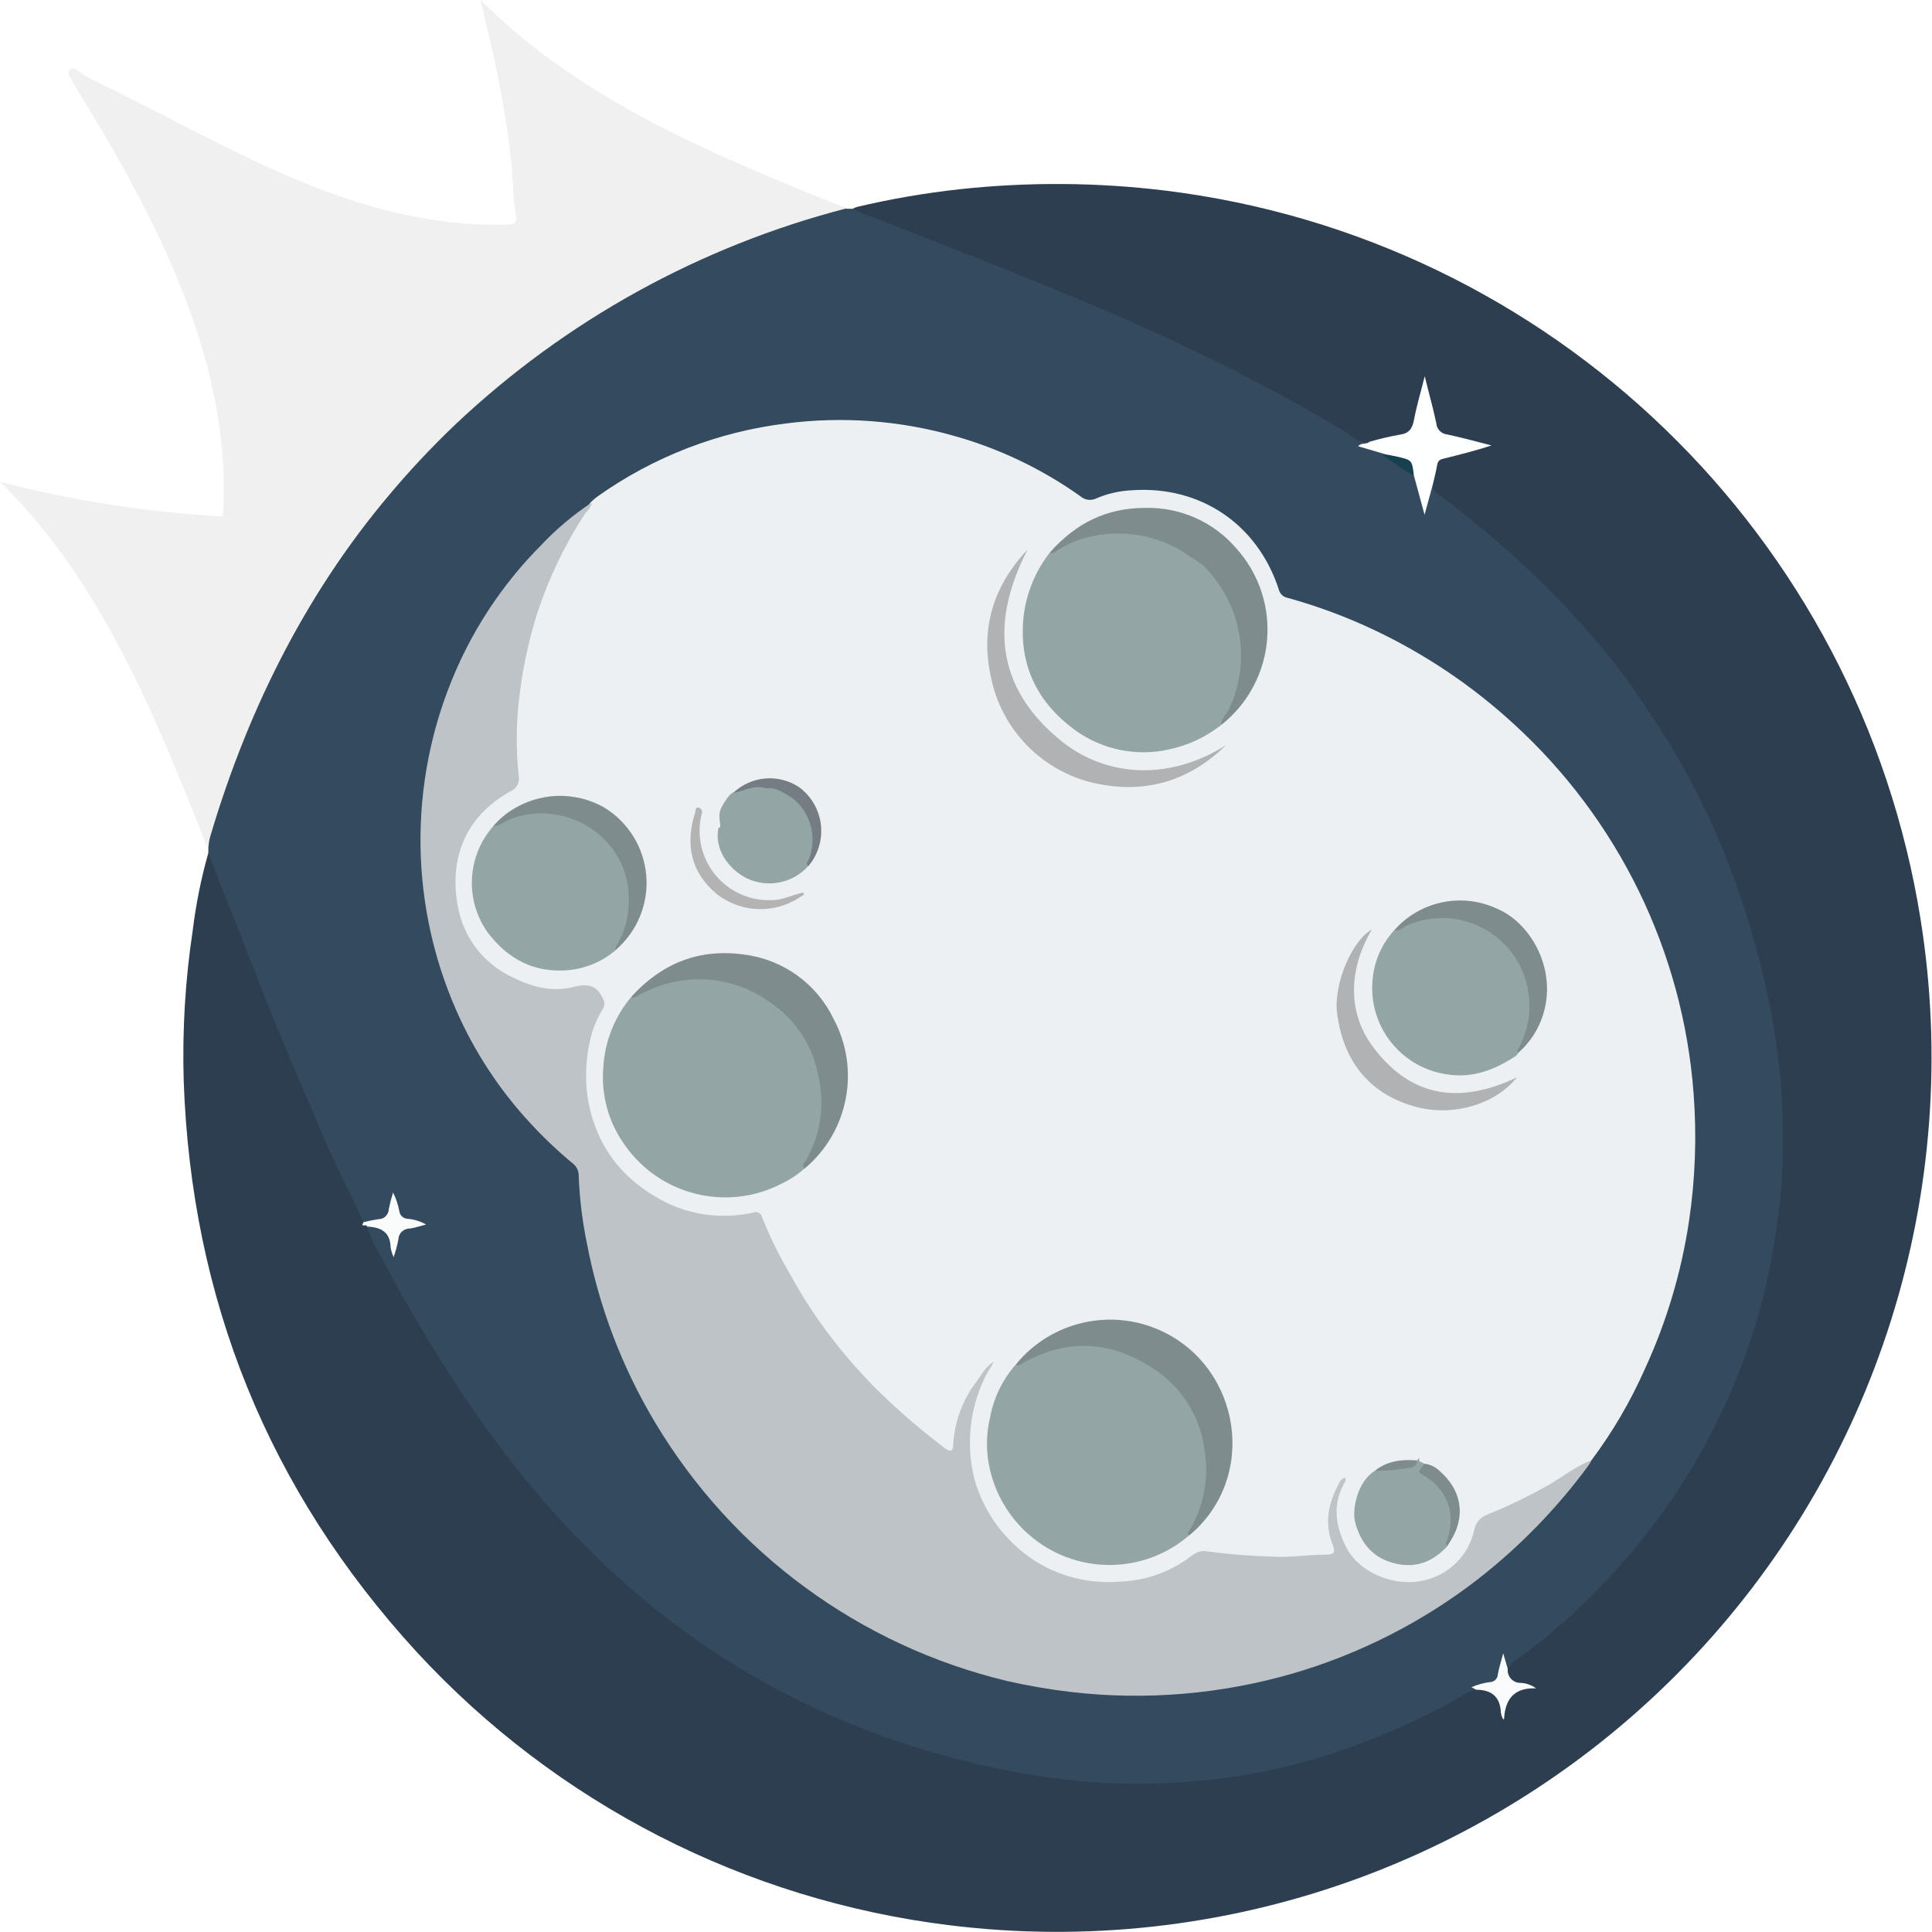
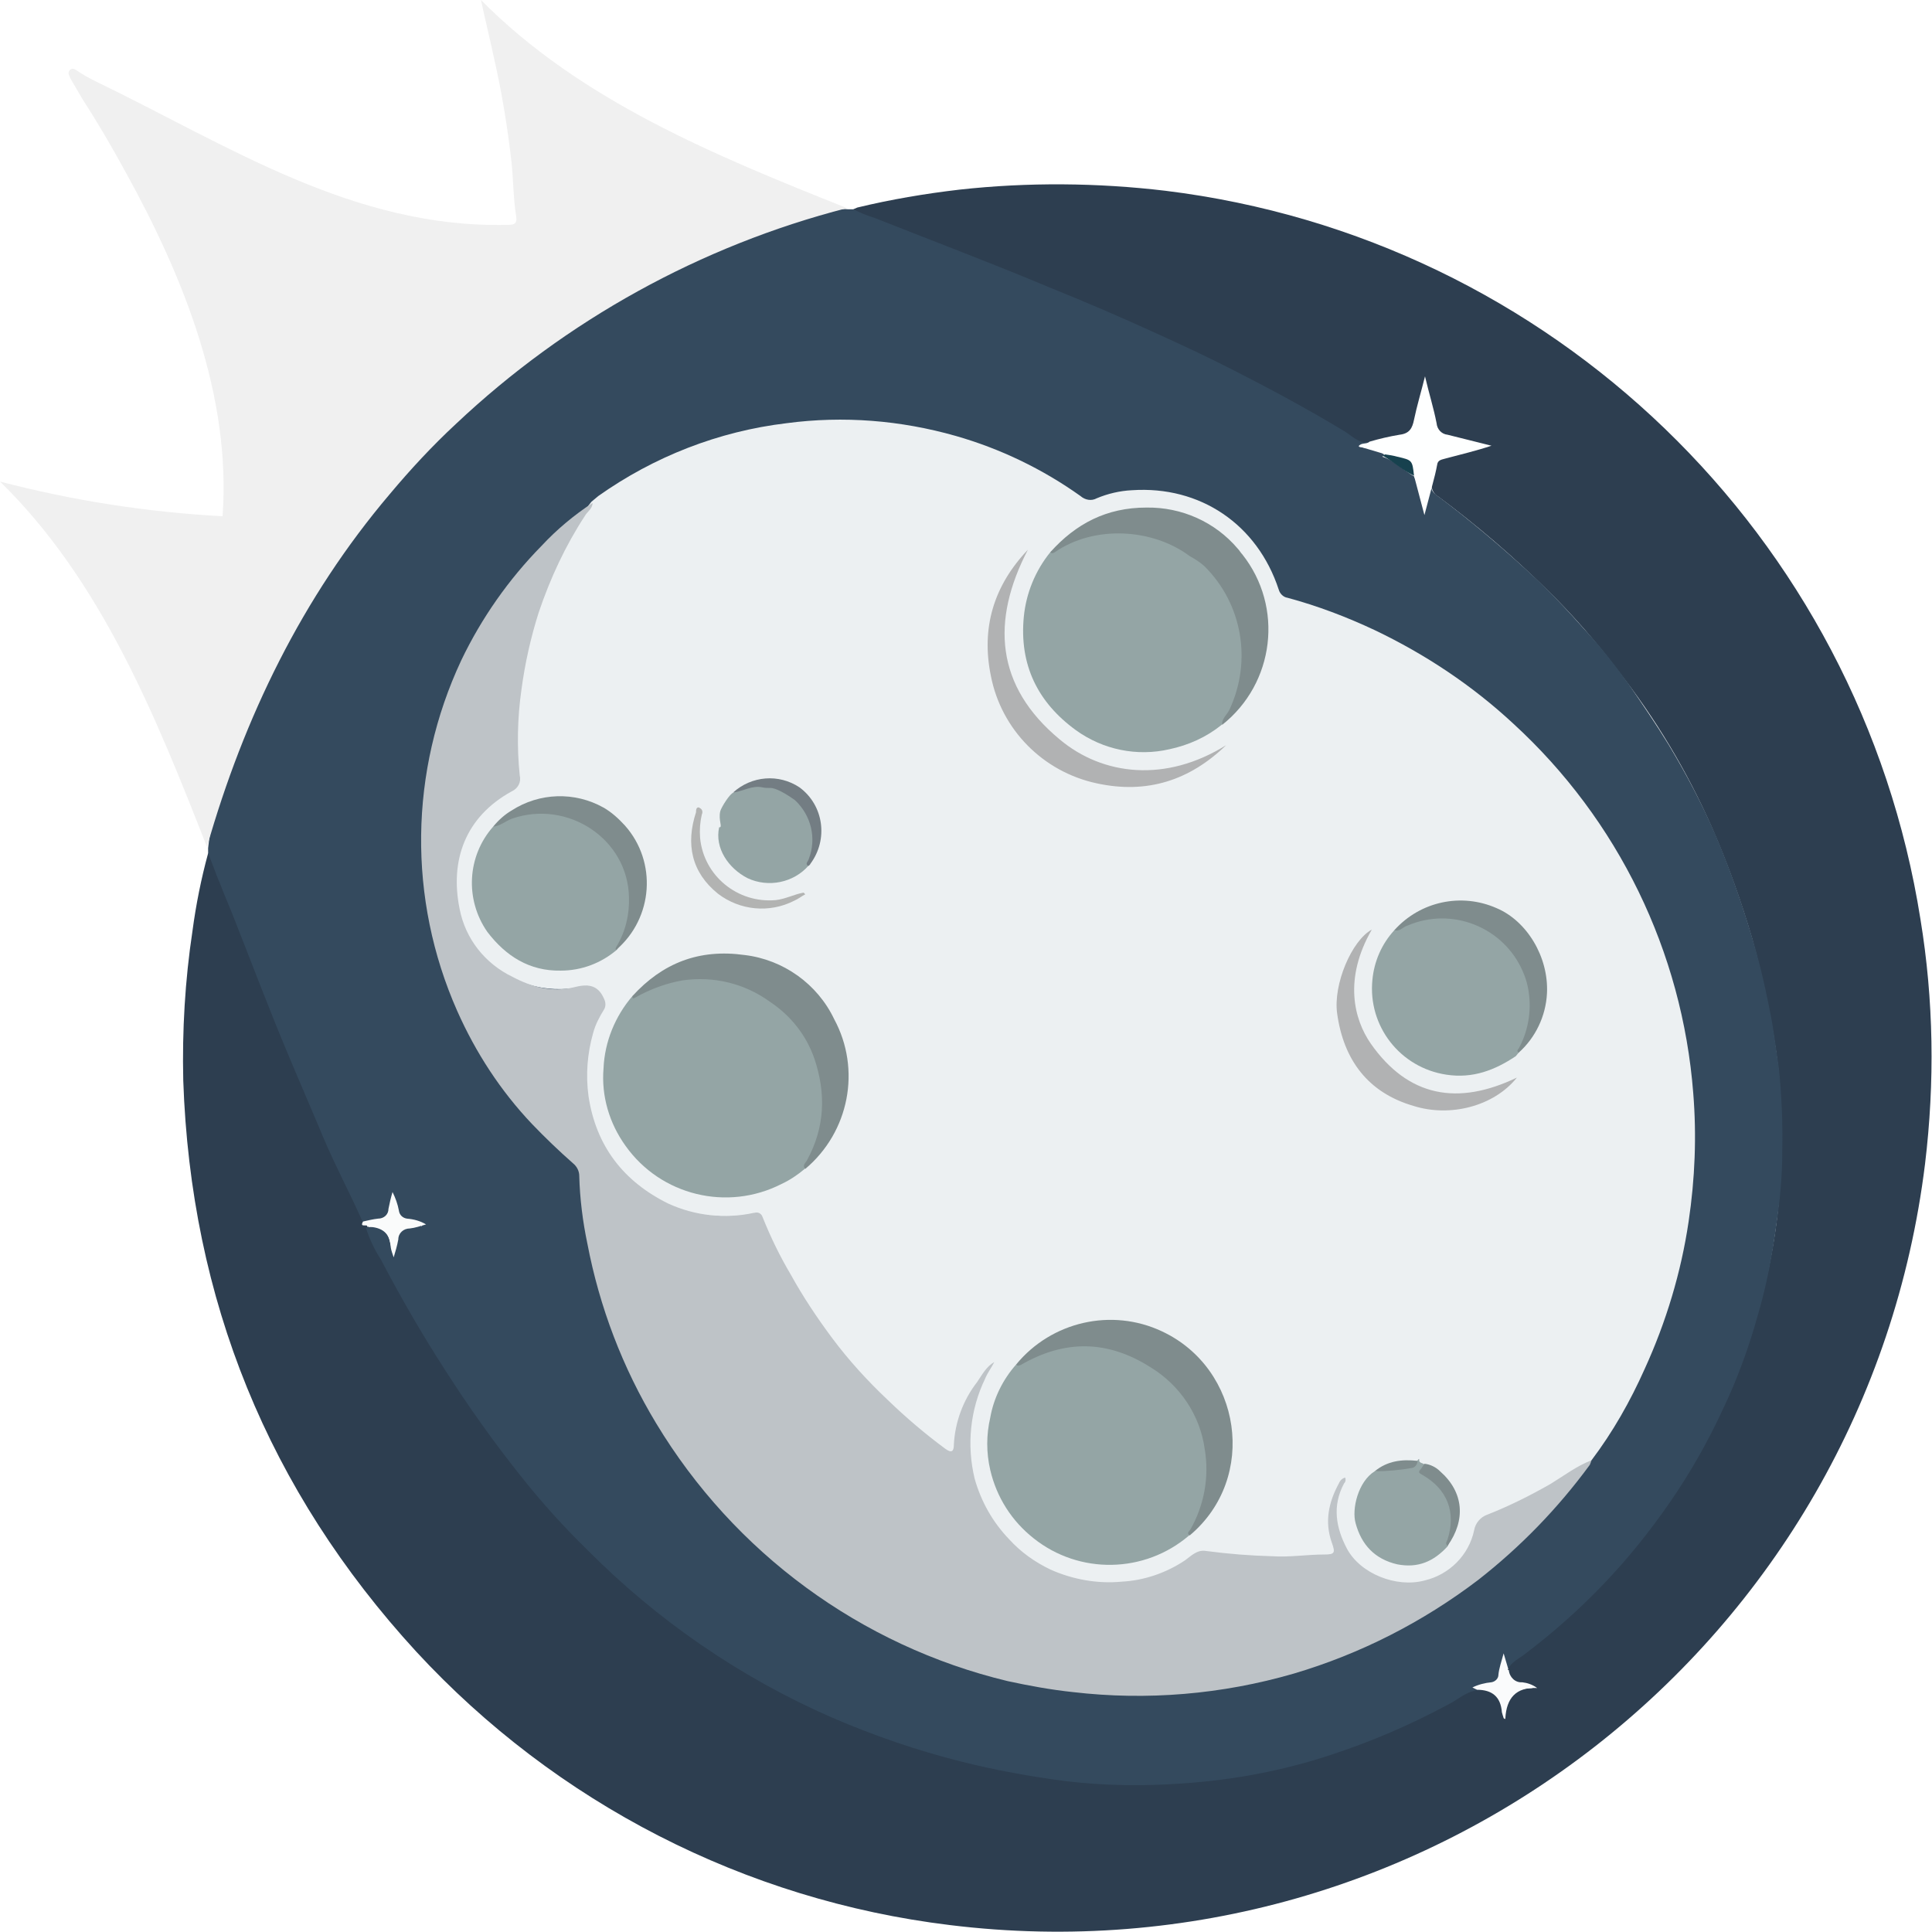
- <svg xmlns="http://www.w3.org/2000/svg" id="Layer_1" data-name="Layer 1" viewBox="0 0 334.18 334.25">
-   <defs>
-     <style>.cls-1{fill:#2d3e50;}.cls-2{fill:#344a5e;}.cls-3{fill:#f0f0f0;}.cls-4{fill:#feffff;}.cls-5{fill:#fafbfb;}.cls-6{fill:#fafbfc;}.cls-7{fill:#ecf0f2;}.cls-8{fill:#bec3c7;}.cls-9{fill:#17414e;}.cls-10{fill:#94a5a5;}.cls-11{fill:#7f8c8d;}.cls-12{fill:#b1b2b3;}.cls-13{fill:#b2b3b2;}.cls-14{fill:#737d83;}</style>
-   </defs>
+ <svg xmlns="http://www.w3.org/2000/svg" version="1.1" id="Layer_1" x="0px" y="0px" viewBox="0 0 334.2 334.2" enable-background="new 0 0 334.2 334.2" xml:space="preserve">
  <g id="KiTdl0.tif">
-     <path class="cls-1" d="M46.35,159.39a88.81,88.81,0,0,0-2.69,13.38A145.52,145.52,0,0,0,42.1,198.7c1.31,37.88,14.65,70.89,40.28,98.85a150.32,150.32,0,0,0,92.29,47.32,151.31,151.31,0,0,0,167.93-174A151,151,0,0,0,211.89,44.75a155.29,155.29,0,0,0-35.63-.22,145.56,145.56,0,0,0-17.71,3.06,4.31,4.31,0,0,0-.7.3c0.11,0.86.9,0.89,1.47,1.11,4.46,1.69,9,3.32,13.35,5.14,7.53,3.12,15.22,5.85,22.68,9.14,3.94,1.73,7.89,3.43,11.84,5.15,9.31,4,18.36,8.61,27.23,13.52,3.32,1.84,6.66,3.65,9.8,5.79a4.85,4.85,0,0,0,3,.89c2.19-.32,4.28-1,6.41-1.56a2.09,2.09,0,0,0,1.44-1.82c0.59-2.28,1.09-4.58,1.66-6.8,0.47,2.45,1.27,4.87,1.8,7.36a1.72,1.72,0,0,0,1.36,1.33c2.42,0.65,4.86,1.25,7.26,1.82-2,.5-4.15,1.08-6.27,1.54a2.83,2.83,0,0,0-2.58,2.59,17.9,17.9,0,0,0-.49,2.4A2.43,2.43,0,0,0,259,97.7a177.41,177.41,0,0,1,18.79,16.12A133.08,133.08,0,0,1,290,127.7a131.81,131.81,0,0,1,16.4,27.4,143,143,0,0,1,6.86,19.11,159.08,159.08,0,0,1,4.53,22.3,117.5,117.5,0,0,1,.51,14.6,100.27,100.27,0,0,1-3.9,27.18A107.85,107.85,0,0,1,305,261.36a109.42,109.42,0,0,1-12,17.86,108.22,108.22,0,0,1-19.19,18.35c-1.11.8-2.55,1.41-3,2.94,0.1,2.2.29,2.64,4.58,3.19-3.81.19-4.23,0.58-5.17,4.82-0.1-3.56-.92-4.42-4.52-4.76a6.29,6.29,0,0,0-3.13,1.2,94.9,94.9,0,0,1-19.37,9,109.67,109.67,0,0,1-23.37,5.27,121.68,121.68,0,0,1-19.66.51,103,103,0,0,1-17.62-2.53,156,156,0,0,1-17.65-4.82,131.84,131.84,0,0,1-22.31-10A138.33,138.33,0,0,1,124.29,290a155.05,155.05,0,0,1-21.77-21.44,181,181,0,0,1-13.6-18.44,214.24,214.24,0,0,1-13.24-23.07c-0.49-1-1.16-1.94-1.6-3a0.7,0.7,0,0,0-.52-0.47c-0.86.06-.15-0.43-0.23-0.63-0.24-1.73-1.27-3.13-2-4.63-3.5-7-6.48-14.28-9.58-21.49-4-9.38-7.59-18.94-11.35-28.42-1-2.62-2-5.28-3.08-7.87C47.11,160.12,47.13,159.41,46.35,159.39Z" transform="translate(-10.32 -11.78)" />
-     <path class="cls-2" d="M247.21,88.25c-1.91.26-3.11-1.16-4.51-2-6.31-3.79-12.76-7.29-19.33-10.6-4.29-2.17-8.62-4.22-13-6.24-6.15-2.85-12.4-5.45-18.65-8-10-4.15-20.12-8-30.21-12a20.66,20.66,0,0,1-3.66-1.51h-0.93c-1.65-.23-3.13.49-4.64,0.92a152.37,152.37,0,0,0-35.47,15,157,157,0,0,0-26.1,19.22A145.18,145.18,0,0,0,79.67,94.41,153.49,153.49,0,0,0,60.1,122.3a149.63,149.63,0,0,0-13.37,33.51,23.92,23.92,0,0,0-.37,2.7v0.88c0.76,1.85,1.43,3.75,2.16,5.59,0.81,2.06,1.68,4.13,2.5,6.21,3,7.63,5.9,15.34,9.13,22.89,2,4.79,4.13,9.56,6.12,14.37,2.08,5,4.73,9.79,6.93,14.76,2.81,0.71,4.3-.44,5.23-4.09-0.09,3.52,2.21,4.29,5,4.47,0.14,0.1-.14.34-0.05,0.16s0-.14-0.06-0.14c-3-.07-4,0.75-5,4.18-0.41-1.09-.35-2.43-1.29-3.16A3.18,3.18,0,0,0,73.8,224a25.44,25.44,0,0,0,2.61,5.5c3.41,6.53,7.14,12.87,11.08,19.11a202.58,202.58,0,0,0,13.28,18.57,146.48,146.48,0,0,0,11.29,12.52,136.9,136.9,0,0,0,42.28,29,147.89,147.89,0,0,0,22.32,7.61,143.13,143.13,0,0,0,18.06,3.37,110.13,110.13,0,0,0,20.32.42,104.77,104.77,0,0,0,25.78-4.95A125.52,125.52,0,0,0,261,306.48c1.57-.84,2.93-2.08,4.76-2.37,0.07-.17-0.28-0.33,0-0.49a1.22,1.22,0,0,1,.3,0c3.77-.81,4-1.11,4.37-5,0-.21.34,0.11,0.15,0s-0.11,0-.11.1c0.06,0.68-.16,1.47.74,1.8,0.65-1.3,2-1.9,3-2.71a107.82,107.82,0,0,0,13.7-12.24,118.68,118.68,0,0,0,11.24-13.77,115,115,0,0,0,9.59-16.89,107.55,107.55,0,0,0,5.83-15.79,104.93,104.93,0,0,0,3.2-15.71,87.55,87.55,0,0,0,1-12.51,125.34,125.34,0,0,0-.61-14.53c-0.45-3.38-.88-6.78-1.56-10.11-0.94-4.61-2-9.21-3.38-13.73a154.49,154.49,0,0,0-6-16.57,130,130,0,0,0-8-15.39c-2.2-3.64-4.6-7.12-7-10.6a107.38,107.38,0,0,0-7.5-9.32c-3.1-3.53-6.33-6.92-9.77-10.14a192,192,0,0,0-15.26-12.83c-0.71-.54-1.62-1-1.45-2.13-1.27,1.12-1.05,2.68-1.41,3.95-0.59-1.67-.67-3.74-1.6-5.53-1.85-1.08-3.34-2.74-5.48-3.37a0.48,0.48,0,0,0,.27-0.41c-1.27-1-2.83-1-4.29-1.33a0.68,0.68,0,0,1,.45,0,2,2,0,0,0,.61-0.07A0.53,0.53,0,0,0,247.21,88.25Z" transform="translate(-10.32 -11.78)" />
-     <path class="cls-3" d="M32.14,41.72C42.2,60,50.34,80.39,48.86,101.13a196,196,0,0,1-38.54-6c17.46,17.06,26.89,40.49,35.84,63.2,6.39-22.35,16.53-43.22,31.56-61A149.68,149.68,0,0,1,89.2,85.12a155.06,155.06,0,0,1,67.57-37.29c-22.7-9.12-46.08-18.68-63.29-36.06,0.7,3.27,1.52,6.51,2.24,9.78a157.41,157.41,0,0,1,3.05,18.38c0.31,3.09.32,6.21,0.83,9.28,0.2,1.26-.53,1.42-1.56,1.44-26.72.63-48.3-13.8-71.33-24.9a18.22,18.22,0,0,1-2.78-1.64c-0.45-.33-1-0.76-1.52-0.31s-0.13,1,.13,1.52c0.67,1.21,1.39,2.39,2.11,3.57C27.18,33,29.72,37.32,32.14,41.72Z" transform="translate(-10.32 -11.78)" />
-     <path class="cls-4" d="M254.94,94.07l1.84,6.77,1.44-5.28c0.26-1.14.56-2.28,0.76-3.43,0.15-.89.85-0.93,1.46-1.09,2.62-.67,5.25-1.3,7.91-2.2-2.54-.64-5.06-1.35-7.62-1.89A2.11,2.11,0,0,1,258.81,85c-0.53-2.57-1.27-5.11-2-8.13-0.7,2.79-1.4,5.12-1.85,7.5-0.29,1.54-.83,2.4-2.51,2.62a49.48,49.48,0,0,0-5.21,1.22c-0.53.54-1.43,0.09-1.94,0.78L250,90.37a3.12,3.12,0,0,0,1.78.76c1.4,0.22,2.52.74,2.79,2.32A1,1,0,0,0,254.94,94.07Z" transform="translate(-10.32 -11.78)" />
-     <path class="cls-5" d="M73.8,224L74,224c2.3,0.12,3.85,1,3.9,3.61a7.84,7.84,0,0,0,.52,1.68,21.78,21.78,0,0,0,.82-3.07,1.94,1.94,0,0,1,2-1.89c0.9-.14,1.78-0.44,2.8-0.7a7.84,7.84,0,0,0-3.27-1,1.5,1.5,0,0,1-1.37-1.36,12,12,0,0,0-1.08-3.18,29.25,29.25,0,0,0-.74,2.89,1.75,1.75,0,0,1-1.75,1.72,22.26,22.26,0,0,0-2.55.52C72.41,224.26,74,223.43,73.8,224Z" transform="translate(-10.32 -11.78)" />
-     <path class="cls-6" d="M271.17,300.51l-0.78-2.7c-0.38,1.45-.76,2.56-0.94,3.7a1.36,1.36,0,0,1-1.23,1.27,11.24,11.24,0,0,0-3.32.9l0.82,0.44c2.62,0,4.15,1.2,4.26,3.94a4,4,0,0,0,.29,1c0.18,0.24.26,0.21,0.27,0.05,0.2-3.37,1.75-5.4,5.53-5.23a4.87,4.87,0,0,0-2.63-.95A2.19,2.19,0,0,1,271.17,300.51Z" transform="translate(-10.32 -11.78)" />
-     <path class="cls-7" d="M285.66,264.41a81.47,81.47,0,0,0,9.22-15.75,94.69,94.69,0,0,0,7.64-25.53,99.23,99.23,0,0,0,.8-22.24A96.29,96.29,0,0,0,272.18,137a96.81,96.81,0,0,0-24-16.17,92.51,92.51,0,0,0-15.11-5.62,1.92,1.92,0,0,1-1.51-1.45c-3.68-11.32-13.61-18-25.43-17.16A17.65,17.65,0,0,0,200,98a2.51,2.51,0,0,1-2.8-.39,70.61,70.61,0,0,0-21.64-10.37,72.54,72.54,0,0,0-29.23-2.2,71.26,71.26,0,0,0-32.63,12.63c-0.42.29-.79,0.65-1.18,1-4.81,6-7.89,12.93-10.15,20.23a71.45,71.45,0,0,0-3.2,23.53,22.54,22.54,0,0,0,.27,3.22,2.28,2.28,0,0,1-1.3,2.65A17.9,17.9,0,0,0,90,157.39c-2.56,6.29-1.41,15,3.85,20.14a18.23,18.23,0,0,0,17,5.18c0.91-.17,1.72-0.33,2.29.63s1.61,1.81.8,3.29A23,23,0,0,0,111.58,202a24,24,0,0,0,12.18,17.26c5.17,3,10.72,3.58,16.5,2.78a1.36,1.36,0,0,1,1.65,1,92.82,92.82,0,0,0,13.41,22.18,95.55,95.55,0,0,0,18,17.16c1.5,1.11,2.35.87,2.45-.73,0.29-4.59,2.33-8.45,4.95-12.07a7.32,7.32,0,0,0,.68-1.14,24.71,24.71,0,0,0,7.7,33.67c6.2,4.13,13,4.54,20.12,2.94a13,13,0,0,0,5.56-2.54c2.37-2,4.92-1.81,7.65-1.56,4.69,0.44,9.39.91,14.11,0.29,1-.13,2,0,2.92-0.08,2-.16,2.4-0.68,1.71-2.56a11.33,11.33,0,0,1,.74-9.23c-0.71,1.2-.87,3.38-0.63,5.57,0.54,5,4.53,9.75,9.43,10.64,6.7,1.22,12.36-.94,14.94-8.57a4.16,4.16,0,0,1,2.53-3A90.83,90.83,0,0,0,283.56,266,19.19,19.19,0,0,0,285.66,264.41Z" transform="translate(-10.32 -11.78)" />
-     <path class="cls-8" d="M285.66,264.41c-2.59,1-4.8,2.71-7.15,4.13a88.25,88.25,0,0,1-10.85,5.26,3.58,3.58,0,0,0-2.3,2.7,11.36,11.36,0,0,1-8.58,8.67c-4.95,1.26-11.13-1.18-13.43-5.47-1.93-3.61-2.59-7.41-.5-11.27a0.91,0.91,0,0,0,.19-1,1.64,1.64,0,0,0-1.07,1c-1.76,3.28-2.55,6.66-1.19,10.32,0.64,1.72.47,2-1.29,2-3,0-6,.53-9,0.34a107.69,107.69,0,0,1-11.43-.92c-1.62-.28-2.58.83-3.68,1.56a21.42,21.42,0,0,1-11.05,3.67A24.25,24.25,0,0,1,192,283.27a23.67,23.67,0,0,1-7.13-5.18,24.41,24.41,0,0,1-6-10.55,25.83,25.83,0,0,1,1.78-17.32c0.43-1,1.13-1.85,1.59-2.85-1.39.82-2.09,2.24-3,3.47a19.7,19.7,0,0,0-4,10.77c0,1.25-.45,1.46-1.47.7a123.88,123.88,0,0,1-9.93-8.38,89.54,89.54,0,0,1-9.74-10.8A83.47,83.47,0,0,1,147,232.2a69.32,69.32,0,0,1-4.9-10,1.07,1.07,0,0,0-1.47-.63,23.08,23.08,0,0,1-14.84-1.63c-7.66-3.78-12.53-9.88-13.85-18.58a27.23,27.23,0,0,1,.8-10.91,17.5,17.5,0,0,1,1.89-4.13,1.63,1.63,0,0,0,0-1.75c-1.09-2.62-3-2.59-5.26-2-3.73.9-7.27-.14-10.52-1.78a16.71,16.71,0,0,1-9.24-11.79c-1.7-8.35,1-15.86,9-20.3a2.42,2.42,0,0,0,1.43-2.8,61,61,0,0,1,.29-14.82,77.78,77.78,0,0,1,3-13.4,73.54,73.54,0,0,1,8-16.73c0.45-.72,1.27-1.22,1.32-2.19a49.51,49.51,0,0,0-8.79,7.42,70.85,70.85,0,0,0-13.86,19.81,73.26,73.26,0,0,0-.69,60.71,70.21,70.21,0,0,0,12.88,19.53,76.1,76.1,0,0,0,7.25,6.86,2.59,2.59,0,0,1,1,2.09,70.64,70.64,0,0,0,1.42,11.71A94.71,94.71,0,0,0,123.73,258a97.36,97.36,0,0,0,60.8,44.6,105.51,105.51,0,0,0,11.27,1.93A97.55,97.55,0,0,0,234,301.3a96.49,96.49,0,0,0,31.87-16.2,100.2,100.2,0,0,0,19.34-19.88A5.43,5.43,0,0,0,285.66,264.41Z" transform="translate(-10.32 -11.78)" />
-     <path class="cls-9" d="M254.94,94.07c-0.33-2.68-.33-2.69-2.86-3.28-0.69-.16-1.4-0.28-2.1-0.42-0.11.11-.54,0.14-0.33,0.27C251.45,91.73,253,93.17,254.94,94.07Z" transform="translate(-10.32 -11.78)" />
-     <path class="cls-10" d="M192,107.31a22.19,22.19,0,0,0-4.61,11.25c-0.83,8.32,2.43,14.83,9,19.59a20.15,20.15,0,0,0,16.2,3.28,21.86,21.86,0,0,0,9-4.22,20.3,20.3,0,0,0,3.76-13.77,19.47,19.47,0,0,0-2.37-8.21c-1.06-1.9-1.88-4-3.68-5.41-4.9-3.9-10.22-6.49-16.73-6.07A20.49,20.49,0,0,0,192,107.31Z" transform="translate(-10.32 -11.78)" />
-     <path class="cls-10" d="M186.13,247.77a19.09,19.09,0,0,0-4.52,9.23,19.62,19.62,0,0,0,0,9.13,21.32,21.32,0,0,0,7.51,11.81,21.11,21.11,0,0,0,26.92-.52,27,27,0,0,0,2.39-5.3c2-7.8.73-15-4.87-20.9a21.39,21.39,0,0,0-25.68-4.58C187.28,247,186.9,247.68,186.13,247.77Z" transform="translate(-10.32 -11.78)" />
-     <path class="cls-10" d="M119.69,184.06a20.8,20.8,0,0,0-5,12.53,20,20,0,0,0,3.8,13.4,21.21,21.21,0,0,0,27,6.6,16.87,16.87,0,0,0,4-2.64c0.57-1.43,1.54-2.65,2-4.13,1.92-6.09,1.87-12.13-1.3-17.75a21,21,0,0,0-18.42-11.22,19.68,19.68,0,0,0-11.57,3.06A0.76,0.76,0,0,1,119.69,184.06Z" transform="translate(-10.32 -11.78)" />
-     <path class="cls-10" d="M251.57,172.68a14.4,14.4,0,0,0-3.78,8.59,15.08,15.08,0,0,0,12.78,16.37c4.56,0.74,8.36-.78,12-3.17a2.37,2.37,0,0,0,.46-0.6c0.41-1.19,1.16-2.22,1.56-3.43,2.82-8.7-2.74-18.32-11.75-19.89C258.91,169.86,255,170.19,251.57,172.68Z" transform="translate(-10.32 -11.78)" />
-     <path class="cls-10" d="M95.61,154.77a14.83,14.83,0,0,0-1,18.22c3.18,4.24,7.28,6.76,12.66,6.7a14.74,14.74,0,0,0,9.67-3.61c3.79-4.76,3.42-13.23-.55-18.05a15,15,0,0,0-11.21-5.83,16.06,16.06,0,0,0-7.08,1C97.13,153.61,96.49,154.36,95.61,154.77Z" transform="translate(-10.32 -11.78)" />
-     <path class="cls-11" d="M186.13,247.77c0.23,0.36.47,0.23,0.77,0.05q11.33-6.58,22.42.4a19.86,19.86,0,0,1,9.39,14.25,20.88,20.88,0,0,1-2.5,13.93c-0.18.31-.69,0.61-0.11,1,11.94-10,8.91-28.91-4.77-35.32A21.05,21.05,0,0,0,186.13,247.77Z" transform="translate(-10.32 -11.78)" />
-     <path class="cls-11" d="M119.69,184.06c0,0.56.24,0.37,0.55,0.21a22.5,22.5,0,0,1,8-2.85,20.84,20.84,0,0,1,15.22,3.72,19.41,19.41,0,0,1,7.67,9.88c2,6,1.79,11.84-1.33,17.47-0.23.41-.88,0.85-0.27,1.46a20.89,20.89,0,0,0,5-25.9A19.88,19.88,0,0,0,139,176.92C131.25,175.85,124.91,178.43,119.69,184.06Z" transform="translate(-10.32 -11.78)" />
-     <path class="cls-11" d="M192,107.31c0.25,0.34.48,0.21,0.77,0,6.75-4.67,16.9-4.12,23.32.72a20.6,20.6,0,0,1,2.46,1.65,21.82,21.82,0,0,1,4.4,24.78c-0.42.93-1.38,1.59-1.34,2.74a21,21,0,0,0,2.68-30.46,20.09,20.09,0,0,0-15.78-7.09C201.68,99.63,196.4,102.37,192,107.31Z" transform="translate(-10.32 -11.78)" />
-     <path class="cls-10" d="M248.12,266.28c-2.87,1.77-4,6.63-3.31,9,1,3.69,3.26,6.25,7.22,7.07,3.56,0.73,6.34-.53,8.7-3.08a9.93,9.93,0,0,0,.4-7.42,9.21,9.21,0,0,0-3.34-4.44,2.1,2.1,0,0,1-1.08-2.33c-0.14-.42-1-0.19-0.85-0.9,0-.17-0.11-0.19-0.39.31a3.7,3.7,0,0,1-3.19,1.11C250.82,265.36,249.51,266.06,248.12,266.28Z" transform="translate(-10.32 -11.78)" />
-     <path class="cls-10" d="M142.28,147.59a7.86,7.86,0,0,0-5.1,1.31c-0.64.07-2.14,2.49-2.3,3.25-0.35,1.61.47,2.92-.25,2.83-0.78,3.56,1.58,7.08,4.91,8.77a9.09,9.09,0,0,0,10.64-2.16,12,12,0,0,0,1-5,8.89,8.89,0,0,0-2.51-6.1C147.48,149.16,143.91,147.84,142.28,147.59Z" transform="translate(-10.32 -11.78)" />
-     <path class="cls-12" d="M222.43,140.71c-10.38,6.51-21.33,5.27-28.83-1-11.1-9.22-11.87-20.5-5.52-32.82-5.86,6.18-8.15,13.53-6.36,21.85A23.58,23.58,0,0,0,200,147.34C208.67,149.16,216.14,146.83,222.43,140.71Z" transform="translate(-10.32 -11.78)" />
-     <path class="cls-12" d="M272.75,198.18c-10.18,4.85-18.84,3.35-25.33-5.9-2.92-4.16-4.68-11.22.23-19.68-3.46,1.89-6.66,9.53-6,14.54,1.07,8,5.31,13.7,13.17,16C261.11,205.05,268.75,203.15,272.75,198.18Z" transform="translate(-10.32 -11.78)" />
-     <path class="cls-11" d="M95.61,154.77c1.25-.11,2.18-1,3.33-1.41,9.59-3.34,20,3.46,20.15,13.57a15.38,15.38,0,0,1-2.18,8.61c-0.12.19-.2,0.35,0,0.53a15.27,15.27,0,0,0-2.18-24.66,15.49,15.49,0,0,0-15.9.53A14,14,0,0,0,95.61,154.77Z" transform="translate(-10.32 -11.78)" />
-     <path class="cls-11" d="M251.57,172.68c1,0.29,1.53-.55,2.27-0.84a15.13,15.13,0,0,1,20.76,10.74A15.46,15.46,0,0,1,273.12,193c-0.14.29-.57,0.54-0.07,0.88a14.71,14.71,0,0,0,4.9-10.26c0.31-6.26-3.45-12.46-8.72-14.67A15.15,15.15,0,0,0,251.57,172.68Z" transform="translate(-10.32 -11.78)" />
-     <path class="cls-13" d="M149.3,166.2c-1.62.3-3.1,1.1-4.79,1.27a12,12,0,0,1-12.81-14.82,0.79,0.79,0,0,0-.46-1.12c-0.65-.18-0.55.5-0.65,0.81-1.75,5.5-.77,10.37,3.75,14.13a12.27,12.27,0,0,0,13.15,1.24c0.67-.33,1.29-0.76,1.93-1.15Z" transform="translate(-10.32 -11.78)" />
-     <path class="cls-11" d="M256.72,265a5.93,5.93,0,0,1-.59.88c-0.46.48-.35,0.68,0.22,1,4.35,2.48,5.89,6.49,4.38,11.24-0.11.34-.52,0.72,0,1.08,3.25-4.49,2.77-9.31-1.3-12.89A4.54,4.54,0,0,0,256.72,265Z" transform="translate(-10.32 -11.78)" />
-     <path class="cls-14" d="M148.62,148a9.42,9.42,0,0,1,1.55,13.63c-0.56-.45,0-0.83.11-1.2a9.3,9.3,0,0,0-2.41-10.21c-0.26-.23-3-2.23-4.39-2.06a4,4,0,0,1-1.2-.13c-1.83-.37-3.39.68-5.1,0.92A9.17,9.17,0,0,1,148.62,148Z" transform="translate(-10.32 -11.78)" />
-     <path class="cls-11" d="M248.12,266.28a38.33,38.33,0,0,0,6.56-.65,1.21,1.21,0,0,0,.81-1.19C252.83,264.23,250.29,264.51,248.12,266.28Z" transform="translate(-10.32 -11.78)" />
+     <path fill="#2D3E50" d="M36,147.6c-1.2,4.4-2.1,8.9-2.7,13.4c-1.3,8.6-1.8,17.3-1.6,25.9c1.3,37.9,14.7,70.9,40.3,98.8   c24.2,26.2,56.9,43,92.3,47.3c82.9,10.2,158.5-48.7,168.7-131.7c1.7-14.1,1.5-28.3-0.8-42.3C321.7,92.6,268.4,41.2,201.6,33   c-11.8-1.4-23.8-1.5-35.6-0.2c-6,0.7-11.9,1.7-17.7,3.1c-0.2,0.1-0.5,0.2-0.7,0.3c0.1,0.9,0.9,0.9,1.5,1.1c4.5,1.7,9,3.3,13.4,5.1   c7.5,3.1,15.2,5.8,22.7,9.1c3.9,1.7,7.9,3.4,11.8,5.2c9.3,4,18.4,8.6,27.2,13.5c3.3,1.8,6.7,3.7,9.8,5.8c0.9,0.6,1.9,0.9,3,0.9   c2.2-0.3,4.3-1,6.4-1.6c0.8-0.3,1.4-1,1.4-1.8c0.6-2.3,1.1-4.6,1.7-6.8c0.5,2.4,1.3,4.9,1.8,7.4c0.1,0.7,0.7,1.2,1.4,1.3   c2.4,0.7,4.9,1.2,7.3,1.8c-2,0.5-4.1,1.1-6.3,1.5c-1.4,0.1-2.5,1.2-2.6,2.6c-0.2,0.8-0.4,1.6-0.5,2.4c0,0.9,0.4,1.8,1.2,2.2   c6.6,4.9,12.9,10.3,18.8,16.1c4.4,4.3,8.5,9,12.2,13.9c6.6,8.4,12.1,17.6,16.4,27.4c2.7,6.2,5,12.6,6.9,19.1   c2,7.3,3.6,14.8,4.5,22.3c0.5,4.9,0.6,9.7,0.5,14.6c0,9.2-1.4,18.3-3.9,27.2c-2.2,8-5.4,15.8-9.4,23.1c-3.4,6.3-7.4,12.3-12,17.9   c-5.6,6.9-12.1,13-19.2,18.4c-1.1,0.8-2.5,1.4-3,2.9c0.1,2.2,0.3,2.6,4.6,3.2c-3.8,0.2-4.2,0.6-5.2,4.8c-0.1-3.6-0.9-4.4-4.5-4.8   c-1.1,0.1-2.2,0.5-3.1,1.2c-6.1,3.7-12.6,6.7-19.4,9c-7.6,2.6-15.4,4.4-23.4,5.3c-6.5,0.7-13.1,0.9-19.7,0.5   c-5.9-0.3-11.8-1.2-17.6-2.5c-6-1.3-11.9-2.9-17.6-4.8c-7.7-2.6-15.2-6-22.3-10c-6.4-3.6-12.5-7.8-18.3-12.4   c-7.9-6.4-15.2-13.6-21.8-21.4c-4.9-5.9-9.5-12-13.6-18.4c-4.9-7.4-9.3-15.1-13.2-23.1c-0.5-1-1.2-1.9-1.6-3   c-0.1-0.2-0.3-0.4-0.5-0.5c-0.9,0.1-0.2-0.4-0.2-0.6c-0.2-1.7-1.3-3.1-2-4.6c-3.5-7-6.5-14.3-9.6-21.5c-4-9.4-7.6-18.9-11.3-28.4   c-1-2.6-2-5.3-3.1-7.9C36.8,148.3,36.8,147.6,36,147.6z" />
+     <path fill="#344A5E" d="M236.9,76.5c-1.9,0.3-3.1-1.2-4.5-2c-6.3-3.8-12.8-7.3-19.3-10.6c-4.3-2.2-8.6-4.2-13-6.2   c-6.1-2.8-12.4-5.5-18.6-8c-10-4.2-20.1-8-30.2-12c-1.3-0.4-2.5-0.9-3.7-1.5h-0.9c-1.6-0.2-3.1,0.5-4.6,0.9   c-12.4,3.5-24.3,8.5-35.5,15C97.2,57.5,88.4,64,80.4,71.3c-3.9,3.6-7.6,7.4-11,11.4c-7.5,8.5-14.1,17.9-19.6,27.9   C44,121.1,39.5,132.4,36.4,144c-0.2,0.9-0.3,1.8-0.4,2.7v0.9c0.8,1.9,1.4,3.8,2.2,5.6c0.8,2.1,1.7,4.1,2.5,6.2   c3,7.6,5.9,15.3,9.1,22.9c2,4.8,4.1,9.6,6.1,14.4c2.1,5,4.7,9.8,6.9,14.8c2.8,0.7,4.3-0.4,5.2-4.1c-0.1,3.5,2.2,4.3,5,4.5   c0.1,0.1-0.1,0.3-0.1,0.2s0-0.1-0.1-0.1c-3-0.1-4,0.8-5,4.2c-0.4-1.1-0.3-2.4-1.3-3.2c-0.9-0.8-2.1-1-3.2-0.6   c0.6,1.9,1.5,3.8,2.6,5.5c3.4,6.5,7.1,12.9,11.1,19.1c4.1,6.4,8.5,12.6,13.3,18.6c3.5,4.4,7.3,8.6,11.3,12.5   c12.1,12.2,26.5,22.1,42.3,29c7.2,3.1,14.7,5.7,22.3,7.6c5.9,1.5,12,2.6,18.1,3.4c6.7,0.8,13.5,0.9,20.3,0.4   c8.8-0.6,17.4-2.2,25.8-5c7-2.3,13.7-5.2,20.2-8.7c1.6-0.8,2.9-2.1,4.8-2.4c0.1-0.2-0.3-0.3,0-0.5c0.1,0,0.2,0,0.3,0   c3.8-0.8,4-1.1,4.4-5c0-0.2,0.3,0.1,0.1,0s-0.1,0-0.1,0.1c0.1,0.7-0.2,1.5,0.7,1.8c0.6-1.3,2-1.9,3-2.7c4.9-3.7,9.5-7.8,13.7-12.2   c4.1-4.3,7.8-8.9,11.2-13.8c3.7-5.3,6.9-11,9.6-16.9c2.4-5.1,4.3-10.4,5.8-15.8c1.5-5.1,2.5-10.4,3.2-15.7c0.6-4.1,1-8.3,1-12.5   c0.1-4.9-0.1-9.7-0.6-14.5c-0.5-3.4-0.9-6.8-1.6-10.1c-0.9-4.6-2-9.2-3.4-13.7c-1.7-5.6-3.7-11.2-6-16.6c-2.3-5.3-5-10.4-8-15.4   c-2.2-3.6-4.6-7.1-7-10.6c-2.3-3.2-4.8-6.4-7.5-9.3c-3.1-3.5-6.3-6.9-9.8-10.1c-4.9-4.5-10-8.8-15.3-12.8c-0.7-0.5-1.6-1-1.5-2.1   c-1.3,1.1-1,2.7-1.4,3.9c-0.6-1.7-0.7-3.7-1.6-5.5c-1.9-1.1-3.3-2.7-5.5-3.4c0.2-0.1,0.3-0.2,0.3-0.4c-1.3-1-2.8-1-4.3-1.3   c0.1-0.1,0.3-0.1,0.4,0c0.2,0,0.4,0,0.6-0.1C236.7,77,236.9,76.7,236.9,76.5z" />
+     <path fill="#F0F0F0" d="M21.8,29.9C31.9,48.2,40,68.6,38.5,89.3c-13-0.7-25.9-2.7-38.5-6c17.5,17.1,26.9,40.5,35.8,63.2   c6.4-22.4,16.5-43.2,31.6-61c3.6-4.3,7.4-8.4,11.5-12.2c19-17.9,42.3-30.8,67.6-37.3C123.7,26.9,100.4,17.4,83.2,0   c0.7,3.3,1.5,6.5,2.2,9.8c1.4,6.1,2.4,12.2,3.1,18.4c0.3,3.1,0.3,6.2,0.8,9.3c0.2,1.3-0.5,1.4-1.6,1.4C61,39.5,39.4,25.1,16.4,14   c-1-0.5-1.9-1-2.8-1.6c-0.5-0.3-1-0.8-1.5-0.3s-0.1,1,0.1,1.5c0.7,1.2,1.4,2.4,2.1,3.6C16.9,21.2,19.4,25.5,21.8,29.9z" />
+     <path fill="#FEFFFF" d="M244.6,82.3l1.8,6.8l1.4-5.3c0.3-1.1,0.6-2.3,0.8-3.4c0.1-0.9,0.9-0.9,1.5-1.1c2.6-0.7,5.2-1.3,7.9-2.2   c-2.5-0.6-5.1-1.3-7.6-1.9c-1-0.1-1.8-0.9-1.9-2c-0.5-2.6-1.3-5.1-2-8.1c-0.7,2.8-1.4,5.1-1.9,7.5c-0.3,1.5-0.8,2.4-2.5,2.6   c-1.8,0.3-3.5,0.7-5.2,1.2c-0.5,0.5-1.4,0.1-1.9,0.8l4.7,1.4c0.5,0.4,1.1,0.7,1.8,0.8c1.4,0.2,2.5,0.7,2.8,2.3   C244.3,81.9,244.4,82.1,244.6,82.3z" />
+     <path fill="#FAFBFB" d="M63.5,212.2h0.2c2.3,0.1,3.8,1,3.9,3.6c0.1,0.6,0.3,1.1,0.5,1.7c0.3-1,0.6-2,0.8-3.1c0-1.1,0.9-1.9,2-1.9   c0,0,0,0,0,0c0.9-0.1,1.8-0.4,2.8-0.7c-1-0.6-2.1-0.9-3.3-1c-0.7-0.1-1.3-0.6-1.4-1.4c-0.2-1.1-0.6-2.2-1.1-3.2   c-0.3,1-0.5,1.9-0.7,2.9c0,1-0.8,1.7-1.8,1.7c-0.9,0.1-1.7,0.3-2.6,0.5C62.1,212.5,63.7,211.6,63.5,212.2z" />
+     <path fill="#FAFBFC" d="M260.9,288.7l-0.8-2.7c-0.4,1.5-0.8,2.6-0.9,3.7c0,0.7-0.6,1.2-1.2,1.3c-1.1,0.1-2.3,0.4-3.3,0.9l0.8,0.4   c2.6,0,4.1,1.2,4.3,3.9c0.1,0.3,0.2,0.7,0.3,1c0.2,0.2,0.3,0.2,0.3,0c0.2-3.4,1.8-5.4,5.5-5.2c-0.8-0.6-1.7-0.9-2.6-1   c-1.2,0.1-2.2-0.9-2.3-2.1C260.8,288.9,260.8,288.8,260.9,288.7z" />
+     <path fill="#ECF0F2" d="M275.3,252.6c3.7-4.9,6.7-10.2,9.2-15.8c3.7-8.1,6.3-16.7,7.6-25.5c1.1-7.4,1.4-14.8,0.8-22.2   c-1.9-24.5-13-47.3-31.1-63.9c-7.1-6.6-15.2-12-24-16.2c-4.9-2.3-9.9-4.2-15.1-5.6c-0.7-0.1-1.3-0.7-1.5-1.4   c-3.7-11.3-13.6-18-25.4-17.2c-2.1,0.1-4.2,0.6-6.1,1.4c-0.9,0.5-2,0.3-2.8-0.4c-6.6-4.7-13.9-8.2-21.6-10.4   c-9.5-2.7-19.4-3.5-29.2-2.2c-11.8,1.4-23,5.8-32.6,12.6c-0.4,0.3-0.8,0.7-1.2,1c-4.8,6-7.9,12.9-10.2,20.2   c-2.4,7.6-3.5,15.6-3.2,23.5c0,1.1,0.1,2.2,0.3,3.2c0.3,1.1-0.3,2.2-1.3,2.6c-3.7,2-6.6,5.2-8.1,9.1c-2.6,6.3-1.4,15,3.8,20.1   c4.4,4.6,10.8,6.5,17,5.2c0.9-0.2,1.7-0.3,2.3,0.6s1.6,1.8,0.8,3.3c-2.5,4.7-3.4,10.1-2.4,15.4c1.2,7.3,5.7,13.7,12.2,17.3   c5.2,3,10.7,3.6,16.5,2.8c0.7-0.2,1.5,0.3,1.6,1c0,0,0,0,0,0c3.4,8,7.9,15.5,13.4,22.2c5.2,6.5,11.3,12.2,18,17.2   c1.5,1.1,2.4,0.9,2.5-0.7c0.3-4.6,2.3-8.4,4.9-12.1c0.3-0.4,0.5-0.7,0.7-1.1c-7,11.5-3.6,26.4,7.7,33.7c6.2,4.1,13,4.5,20.1,2.9   c2-0.4,3.9-1.3,5.6-2.5c2.4-2,4.9-1.8,7.6-1.6c4.7,0.4,9.4,0.9,14.1,0.3c1-0.1,2,0,2.9-0.1c2-0.2,2.4-0.7,1.7-2.6   c-1.1-3-0.8-6.4,0.7-9.2c-0.7,1.2-0.9,3.4-0.6,5.6c0.5,5,4.5,9.8,9.4,10.6c6.7,1.2,12.4-0.9,14.9-8.6c0.3-1.4,1.2-2.5,2.5-3   c5.4-2.2,10.5-4.9,15.4-8C274,253.7,274.7,253.2,275.3,252.6z" />
+     <path fill="#BEC3C7" d="M275.3,252.6c-2.6,1-4.8,2.7-7.1,4.1c-3.5,2-7.1,3.8-10.9,5.3c-1.2,0.4-2.1,1.5-2.3,2.7   c-0.9,4.3-4.3,7.7-8.6,8.7c-4.9,1.3-11.1-1.2-13.4-5.5c-1.9-3.6-2.6-7.4-0.5-11.3c0.3-0.3,0.3-0.7,0.2-1c-0.5,0.1-0.9,0.5-1.1,1   c-1.8,3.3-2.5,6.7-1.2,10.3c0.6,1.7,0.5,2-1.3,2c-3,0-6,0.5-9,0.3c-3.8-0.1-7.6-0.4-11.4-0.9c-1.6-0.3-2.6,0.8-3.7,1.6   c-3.3,2.2-7.1,3.5-11,3.7c-4.2,0.4-8.5-0.4-12.3-2.1c-2.7-1.3-5.1-3-7.1-5.2c-2.9-3-4.9-6.6-6-10.5c-1.4-5.8-0.8-11.9,1.8-17.3   c0.4-1,1.1-1.9,1.6-2.9c-1.4,0.8-2.1,2.2-3,3.5c-2.4,3.1-3.8,6.9-4,10.8c0,1.2-0.4,1.5-1.5,0.7c-3.5-2.6-6.8-5.4-9.9-8.4   c-3.5-3.3-6.8-6.9-9.7-10.8c-2.6-3.5-5-7.1-7.1-10.9c-1.9-3.2-3.5-6.5-4.9-10c-0.2-0.6-0.8-0.9-1.4-0.7c0,0-0.1,0-0.1,0   c-5,1.1-10.2,0.5-14.8-1.6c-7.7-3.8-12.5-9.9-13.8-18.6c-0.5-3.7-0.2-7.4,0.8-10.9c0.4-1.5,1.1-2.8,1.9-4.1c0.3-0.5,0.3-1.2,0-1.8   c-1.1-2.6-3-2.6-5.3-2c-3.7,0.9-7.3-0.1-10.5-1.8c-4.8-2.3-8.2-6.6-9.2-11.8c-1.7-8.4,1-15.9,9-20.3c1.1-0.5,1.7-1.6,1.4-2.8   c-0.5-4.9-0.4-9.9,0.3-14.8c0.6-4.5,1.6-9,3-13.4c2-5.9,4.6-11.5,8-16.7c0.4-0.7,1.3-1.2,1.3-2.2c-3.2,2.1-6.2,4.6-8.8,7.4   c-5.7,5.8-10.4,12.5-13.9,19.8c-9,19.2-9.3,41.3-0.7,60.7c3.2,7.2,7.5,13.8,12.9,19.5c2.3,2.4,4.7,4.7,7.2,6.9c0.6,0.5,1,1.3,1,2.1   c0.1,3.9,0.6,7.9,1.4,11.7c2.1,11,6.1,21.5,11.9,31.1c13.5,22.4,35.4,38.5,60.8,44.6c3.7,0.8,7.5,1.5,11.3,1.9   c12.8,1.5,25.8,0.4,38.2-3.2c11.5-3.4,22.3-8.9,31.9-16.2c7.3-5.7,13.8-12.4,19.3-19.9C275.1,253.2,275.2,252.9,275.3,252.6z" />
+     <path fill="#17414E" d="M244.6,82.3c-0.3-2.7-0.3-2.7-2.9-3.3c-0.7-0.2-1.4-0.3-2.1-0.4c-0.1,0.1-0.5,0.1-0.3,0.3   C241.1,79.9,242.7,81.4,244.6,82.3z" />
+     <path fill="#94A5A5" d="M181.7,95.5c-2.6,3.2-4.2,7.1-4.6,11.2c-0.8,8.3,2.4,14.8,9,19.6c4.7,3.4,10.6,4.6,16.2,3.3   c3.3-0.7,6.4-2.1,9-4.2c2.9-4,4.2-8.9,3.8-13.8c-0.2-2.9-1-5.7-2.4-8.2c-1.1-1.9-1.9-4-3.7-5.4c-4.9-3.9-10.2-6.5-16.7-6.1   C188.5,92.2,184.8,93.4,181.7,95.5z" />
+     <path fill="#94A5A5" d="M175.8,236c-2.3,2.6-3.9,5.8-4.5,9.2c-0.7,3-0.7,6.1,0,9.1c1.1,4.7,3.7,8.8,7.5,11.8   c7.9,6.3,19.2,6.1,26.9-0.5c1-1.7,1.8-3.5,2.4-5.3c2-7.8,0.7-15-4.9-20.9c-6.5-7.2-17.1-9.1-25.7-4.6   C177,235.2,176.6,235.9,175.8,236z" />
+     <path fill="#94A5A5" d="M109.4,172.3c-3,3.5-4.8,7.9-5,12.5c-0.4,4.8,1,9.5,3.8,13.4c6.1,8.6,17.6,11.4,27,6.6   c1.5-0.7,2.8-1.6,4-2.6c0.6-1.4,1.5-2.6,2-4.1c1.9-6.1,1.9-12.1-1.3-17.8c-3.6-6.8-10.7-11.2-18.4-11.2c-4.1-0.2-8.1,0.9-11.6,3.1   C109.7,172.2,109.6,172.3,109.4,172.3z" />
+     <path fill="#94A5A5" d="M241.2,160.9c-2.2,2.4-3.5,5.4-3.8,8.6c-0.8,8,4.8,15.2,12.8,16.4c4.6,0.7,8.4-0.8,12-3.2   c0.2-0.2,0.3-0.4,0.5-0.6c0.4-1.2,1.2-2.2,1.6-3.4c2.8-8.7-2.7-18.3-11.8-19.9C248.6,158.1,244.7,158.4,241.2,160.9z" />
+     <path fill="#94A5A5" d="M85.3,143c-4.5,5.1-4.9,12.6-1,18.2c3.2,4.2,7.3,6.8,12.7,6.7c3.6,0,7-1.3,9.7-3.6   c3.8-4.8,3.4-13.2-0.6-18.1c-2.7-3.5-6.8-5.6-11.2-5.8c-2.4-0.2-4.8,0.1-7.1,1C86.8,141.8,86.2,142.6,85.3,143z" />
+     <path fill="#7F8C8D" d="M175.8,236c0.2,0.4,0.5,0.2,0.8,0.1c7.6-4.4,15-4.3,22.4,0.4c5.1,3.1,8.6,8.3,9.4,14.2   c0.8,4.8-0.1,9.7-2.5,13.9c-0.2,0.3-0.7,0.6-0.1,1c11.9-10,8.9-28.9-4.8-35.3C192.3,226.2,181.9,228.6,175.8,236z" />
+     <path fill="#7F8C8D" d="M109.4,172.3c0,0.6,0.2,0.4,0.6,0.2c2.5-1.4,5.2-2.4,8-2.9c5.4-0.8,10.8,0.5,15.2,3.7   c3.6,2.4,6.3,5.8,7.7,9.9c2,6,1.8,11.8-1.3,17.5c-0.2,0.4-0.9,0.9-0.3,1.5c7.6-6.4,9.7-17.2,5-25.9c-2.9-6.1-8.8-10.3-15.5-11.1   C120.9,164.1,114.6,166.6,109.4,172.3z" />
+     <path fill="#7F8C8D" d="M181.7,95.5c0.2,0.3,0.5,0.2,0.8,0c6.8-4.7,16.9-4.1,23.3,0.7c0.9,0.5,1.7,1,2.5,1.7   c6.6,6.5,8.3,16.4,4.4,24.8c-0.4,0.9-1.4,1.6-1.3,2.7c9.1-7.2,10.7-20.4,3.5-29.5c-0.3-0.3-0.5-0.7-0.8-1   c-3.9-4.6-9.7-7.2-15.8-7.1C191.4,87.8,186.1,90.6,181.7,95.5z" />
+     <path fill="#94A5A5" d="M237.8,254.5c-2.9,1.8-4,6.6-3.3,9c1,3.7,3.3,6.2,7.2,7.1c3.6,0.7,6.3-0.5,8.7-3.1c1.1-2.3,1.2-5,0.4-7.4   c-0.6-1.8-1.8-3.3-3.3-4.4c-0.8-0.4-1.3-1.4-1.1-2.3c-0.1-0.4-1-0.2-0.9-0.9c0-0.2-0.1-0.2-0.4,0.3c-0.8,0.9-2,1.3-3.2,1.1   C240.5,253.6,239.2,254.3,237.8,254.5z" />
+     <path fill="#94A5A5" d="M132,135.8c-1.8-0.2-3.6,0.3-5.1,1.3c-0.6,0.1-2.1,2.5-2.3,3.2c-0.4,1.6,0.5,2.9-0.2,2.8   c-0.8,3.6,1.6,7.1,4.9,8.8c3.6,1.7,8,0.8,10.6-2.2c0.7-1.6,1-3.3,1-5c0-2.3-0.9-4.5-2.5-6.1C137.2,137.4,133.6,136.1,132,135.8z" />
+     <path fill="#B1B2B3" d="M212.1,128.9c-10.4,6.5-21.3,5.3-28.8-1c-11.1-9.2-11.9-20.5-5.5-32.8c-5.9,6.2-8.1,13.5-6.4,21.8   c1.8,9.3,9,16.6,18.3,18.6C198.4,137.4,205.8,135,212.1,128.9z" />
+     <path fill="#B1B2B3" d="M262.4,186.4c-10.2,4.9-18.8,3.4-25.3-5.9c-2.9-4.2-4.7-11.2,0.2-19.7c-3.5,1.9-6.7,9.5-6,14.5   c1.1,8,5.3,13.7,13.2,16C250.8,193.3,258.4,191.4,262.4,186.4z" />
+     <path fill="#7F8C8D" d="M85.3,143c1.2-0.1,2.2-1,3.3-1.4c9.6-3.3,20,3.5,20.2,13.6c0.1,3-0.6,6-2.2,8.6c-0.1,0.2-0.2,0.4,0,0.5   c6.4-5.5,7.1-15.2,1.5-21.5c-1.1-1.2-2.3-2.3-3.7-3.1c-5-2.8-11.1-2.6-15.9,0.5C87.3,140.9,86.2,141.9,85.3,143z" />
+     <path fill="#7F8C8D" d="M241.2,160.9c1,0.3,1.5-0.6,2.3-0.8c7.7-3.3,16.6,0.3,19.9,7.9c0.4,0.9,0.7,1.8,0.9,2.8   c0.7,3.5,0.2,7.2-1.5,10.4c-0.1,0.3-0.6,0.5-0.1,0.9c2.9-2.6,4.7-6.3,4.9-10.3c0.3-6.3-3.5-12.5-8.7-14.7   C252.8,154.4,245.7,155.9,241.2,160.9z" />
+     <path fill="#B2B3B2" d="M139,154.4c-1.6,0.3-3.1,1.1-4.8,1.3c-6.6,0.6-12.5-4.2-13.1-10.8c-0.1-1.4,0-2.7,0.3-4   c0.2-0.4,0.1-0.9-0.3-1.1c0,0-0.1,0-0.1-0.1c-0.6-0.2-0.6,0.5-0.6,0.8c-1.8,5.5-0.8,10.4,3.8,14.1c3.8,2.9,8.9,3.4,13.2,1.2   c0.7-0.3,1.3-0.8,1.9-1.1L139,154.4z" />
+     <path fill="#7F8C8D" d="M246.4,253.2c-0.2,0.3-0.4,0.6-0.6,0.9c-0.5,0.5-0.4,0.7,0.2,1c4.4,2.5,5.9,6.5,4.4,11.2   c-0.1,0.3-0.5,0.7,0,1.1c3.2-4.5,2.8-9.3-1.3-12.9C248.4,253.8,247.4,253.3,246.4,253.2z" />
+     <path fill="#737D83" d="M138.3,136.2c4.2,3.1,5,9,1.9,13.2c-0.1,0.2-0.2,0.3-0.4,0.4c-0.6-0.4,0-0.8,0.1-1.2   c1.4-3.6,0.4-7.6-2.4-10.2c-0.3-0.2-3-2.2-4.4-2.1c-0.4,0-0.8,0-1.2-0.1c-1.8-0.4-3.4,0.7-5.1,0.9   C130,134.2,134.7,133.8,138.3,136.2z" />
+     <path fill="#7F8C8D" d="M237.8,254.5c2.2,0,4.4-0.2,6.6-0.6c0.5-0.2,0.8-0.7,0.8-1.2C242.5,252.4,240,252.7,237.8,254.5z" />
  </g>
</svg>
